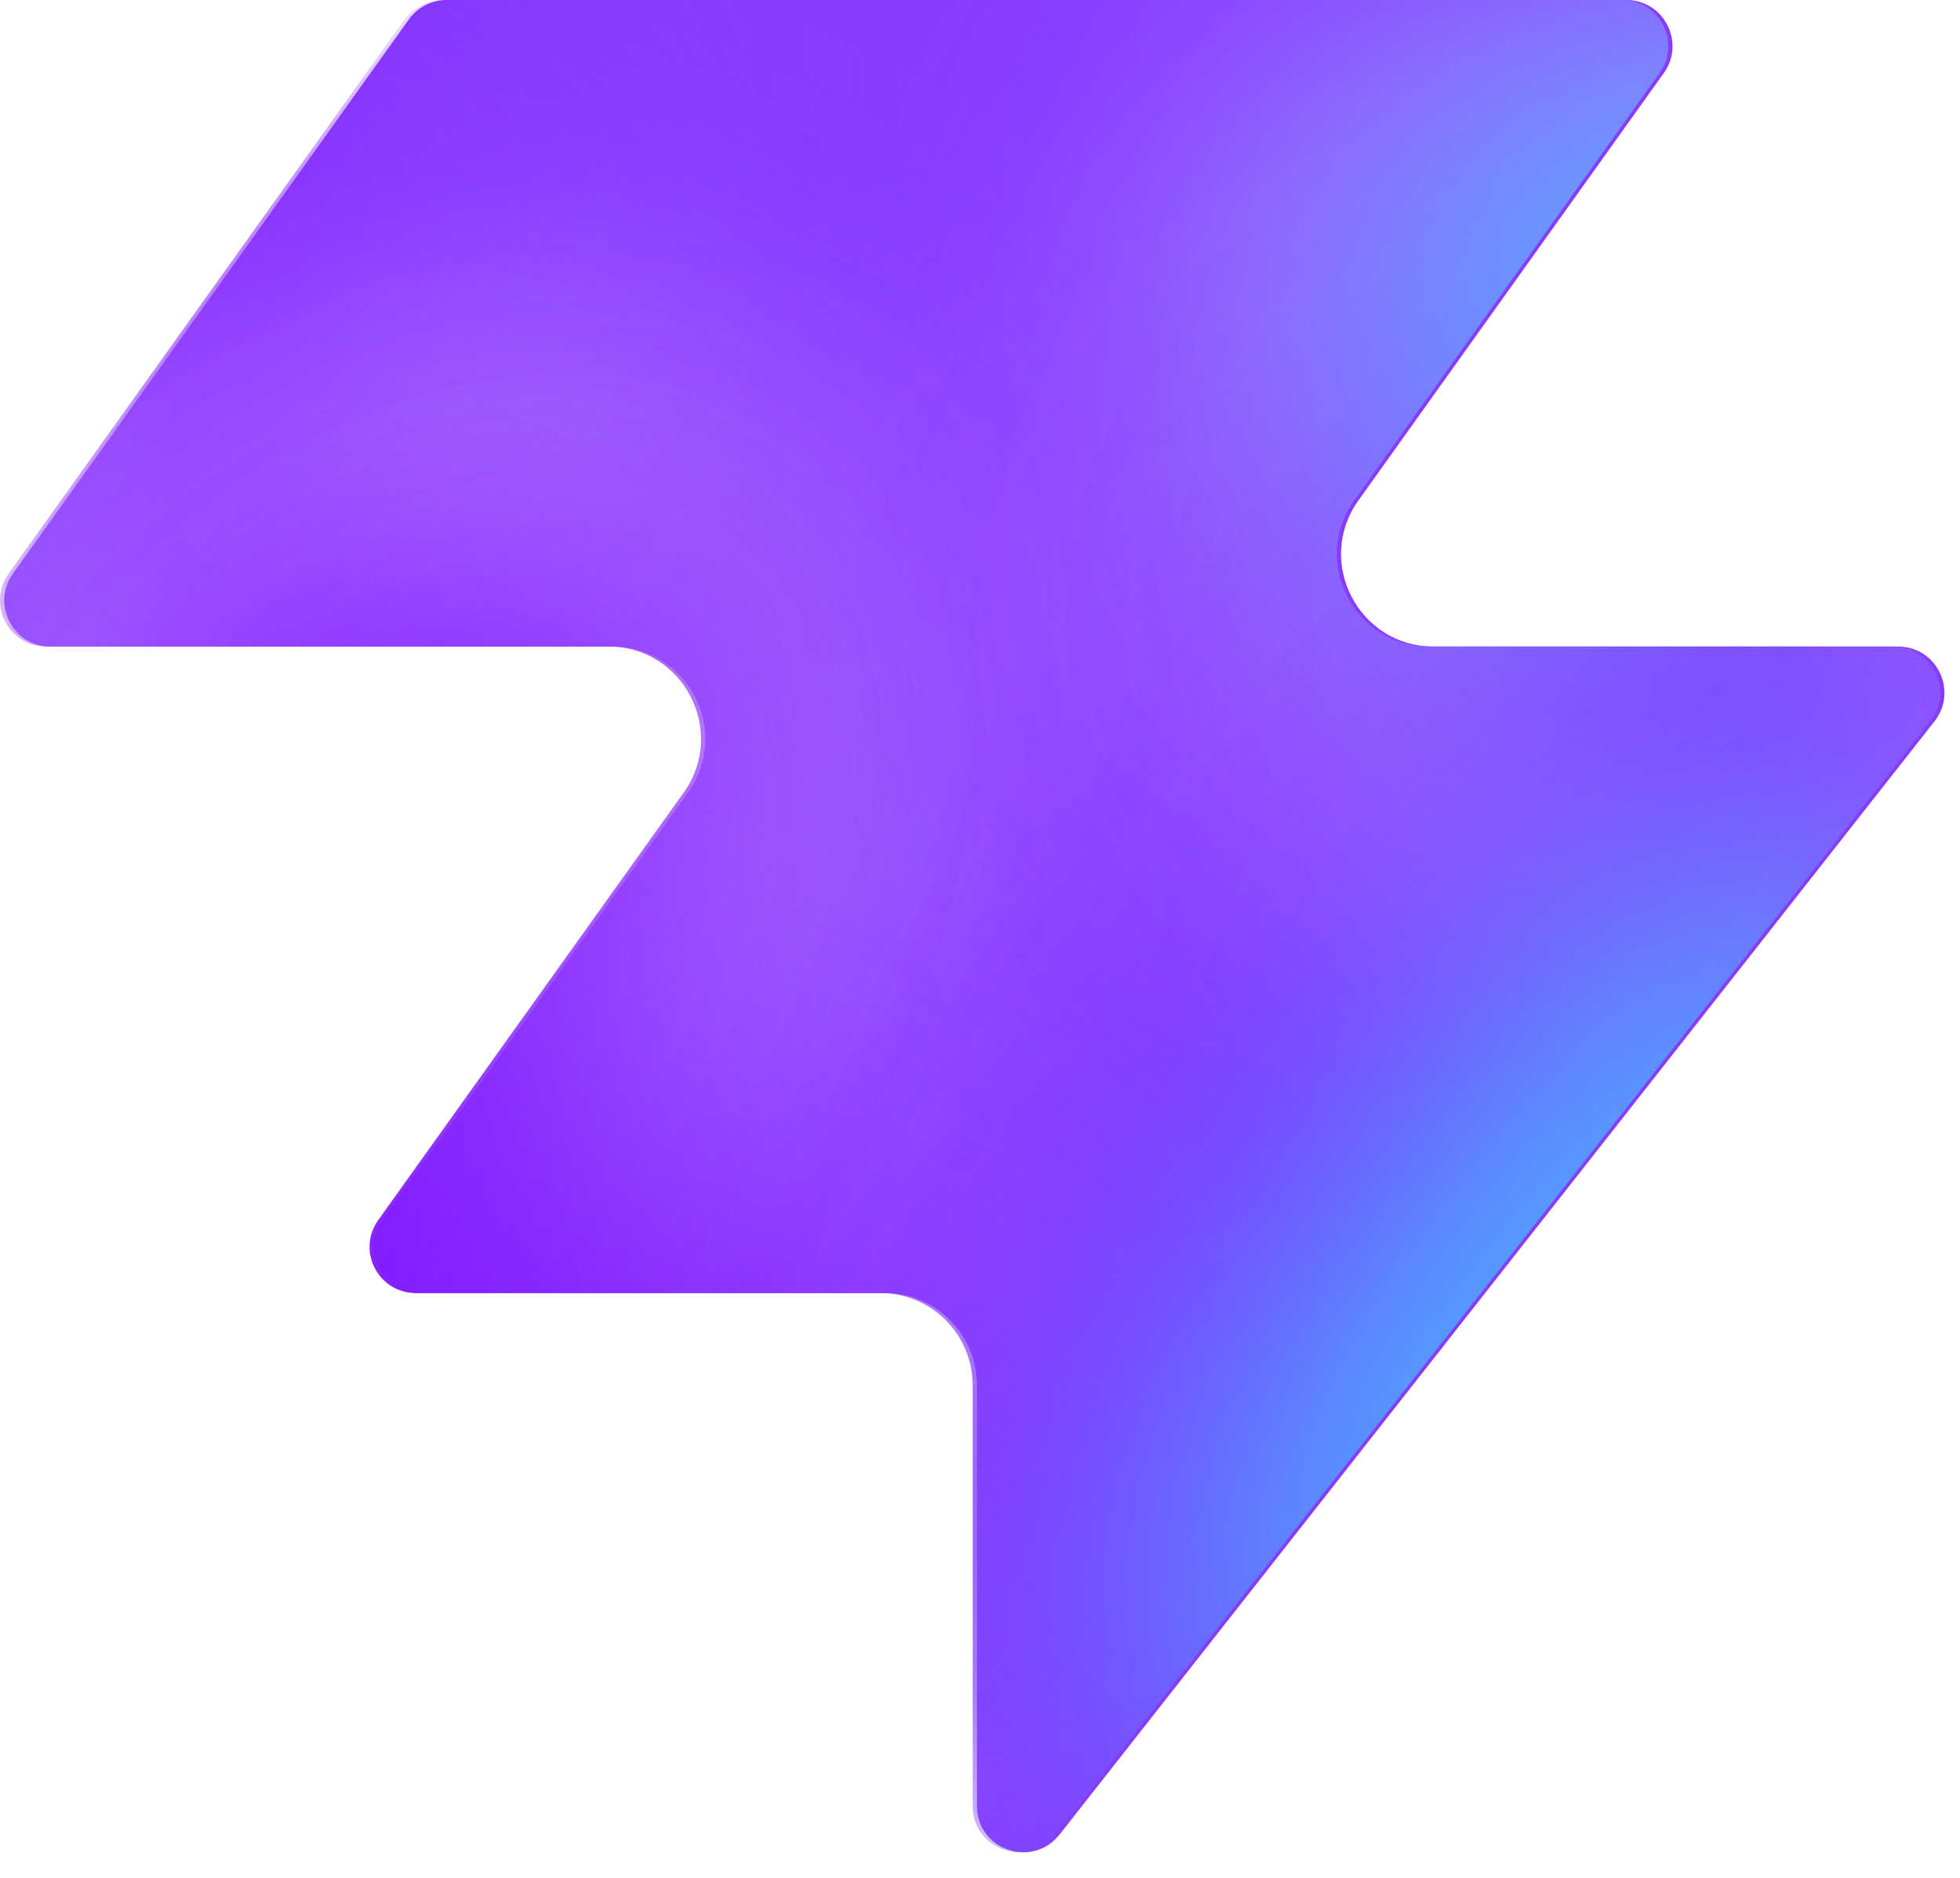
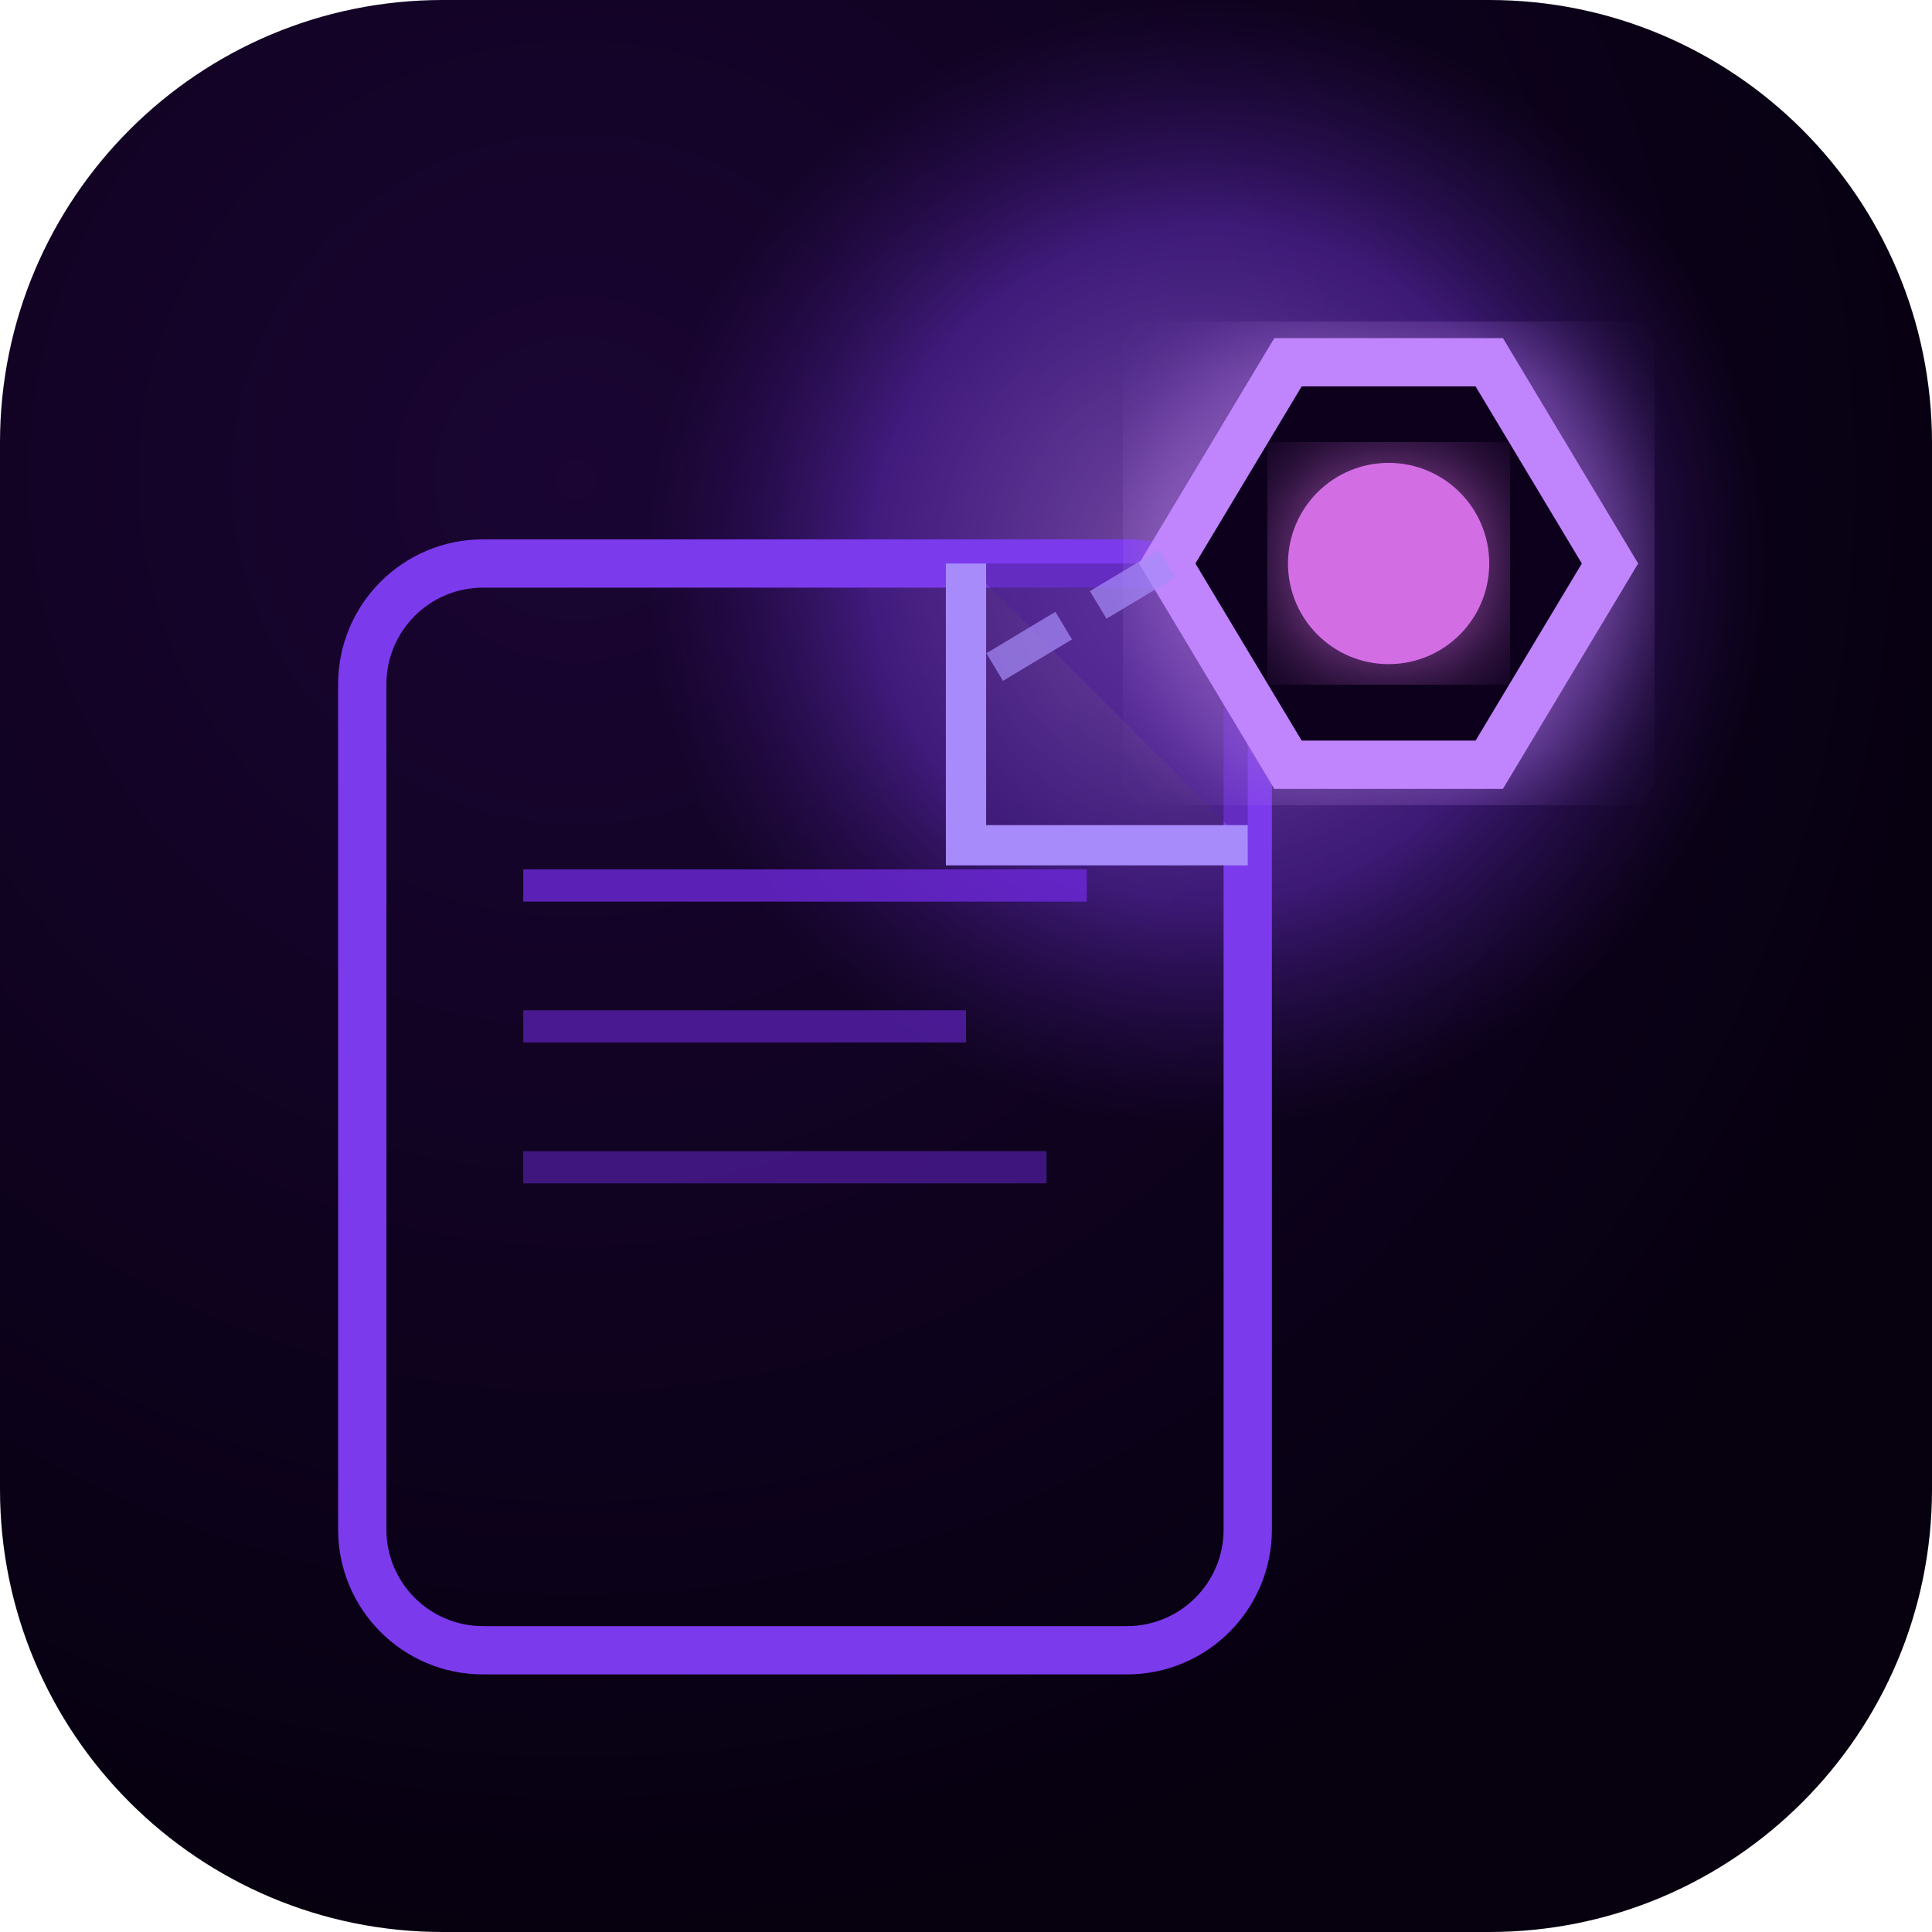
- <svg xmlns="http://www.w3.org/2000/svg" width="48" height="46" fill="none" viewBox="0 0 48 46">
-   <path fill="#863bff" d="M25.946 44.938c-.664.845-2.021.375-2.021-.698V33.937a2.26 2.26 0 0 0-2.262-2.262H10.287c-.92 0-1.456-1.04-.92-1.788l7.48-10.471c1.07-1.497 0-3.578-1.842-3.578H1.237c-.92 0-1.456-1.04-.92-1.788L10.013.474c.214-.297.556-.474.92-.474h28.894c.92 0 1.456 1.04.92 1.788l-7.48 10.471c-1.07 1.498 0 3.579 1.842 3.579h11.377c.943 0 1.473 1.088.89 1.83L25.947 44.94z" style="fill:#863bff;fill:color(display-p3 .525 .23 1);fill-opacity:1" />
-   <mask id="a" width="48" height="46" x="0" y="0" maskUnits="userSpaceOnUse" style="mask-type:alpha">
-     <path fill="#000" d="M25.842 44.938c-.664.844-2.021.375-2.021-.698V33.937a2.26 2.26 0 0 0-2.262-2.262H10.183c-.92 0-1.456-1.04-.92-1.788l7.48-10.471c1.07-1.498 0-3.579-1.842-3.579H1.133c-.92 0-1.456-1.04-.92-1.787L9.91.473c.214-.297.556-.474.92-.474h28.894c.92 0 1.456 1.04.92 1.788l-7.48 10.471c-1.07 1.498 0 3.578 1.842 3.578h11.377c.943 0 1.473 1.088.89 1.832L25.843 44.94z" style="fill:#000;fill-opacity:1" />
-   </mask>
-   <g mask="url(#a)">
-     <g filter="url(#b)">
-       <ellipse cx="5.508" cy="14.704" fill="#ede6ff" rx="5.508" ry="14.704" style="fill:#ede6ff;fill:color(display-p3 .927 .903 1);fill-opacity:1" transform="matrix(.00324 1 1 -.00324 -4.47 31.516)" />
-     </g>
-     <g filter="url(#c)">
-       <ellipse cx="10.399" cy="29.851" fill="#ede6ff" rx="10.399" ry="29.851" style="fill:#ede6ff;fill:color(display-p3 .927 .903 1);fill-opacity:1" transform="matrix(.00324 1 1 -.00324 -39.328 7.883)" />
-     </g>
-     <g filter="url(#d)">
-       <ellipse cx="5.508" cy="30.487" fill="#7e14ff" rx="5.508" ry="30.487" style="fill:#7e14ff;fill:color(display-p3 .492 .077 1);fill-opacity:1" transform="rotate(89.814 -25.913 -14.639)scale(1 -1)" />
-     </g>
-     <g filter="url(#e)">
-       <ellipse cx="5.508" cy="30.599" fill="#7e14ff" rx="5.508" ry="30.599" style="fill:#7e14ff;fill:color(display-p3 .492 .077 1);fill-opacity:1" transform="rotate(89.814 -32.644 -3.334)scale(1 -1)" />
-     </g>
-     <g filter="url(#f)">
-       <ellipse cx="5.508" cy="30.599" fill="#7e14ff" rx="5.508" ry="30.599" style="fill:#7e14ff;fill:color(display-p3 .492 .077 1);fill-opacity:1" transform="matrix(.00324 1 1 -.00324 -34.34 30.47)" />
-     </g>
-     <g filter="url(#g)">
-       <ellipse cx="14.072" cy="22.078" fill="#ede6ff" rx="14.072" ry="22.078" style="fill:#ede6ff;fill:color(display-p3 .927 .903 1);fill-opacity:1" transform="rotate(93.35 24.506 48.493)scale(-1 1)" />
-     </g>
-     <g filter="url(#h)">
-       <ellipse cx="3.47" cy="21.501" fill="#7e14ff" rx="3.47" ry="21.501" style="fill:#7e14ff;fill:color(display-p3 .492 .077 1);fill-opacity:1" transform="rotate(89.009 28.708 47.59)scale(-1 1)" />
-     </g>
-     <g filter="url(#i)">
-       <ellipse cx="3.47" cy="21.501" fill="#7e14ff" rx="3.47" ry="21.501" style="fill:#7e14ff;fill:color(display-p3 .492 .077 1);fill-opacity:1" transform="rotate(89.009 28.708 47.59)scale(-1 1)" />
-     </g>
-     <g filter="url(#j)">
-       <ellipse cx=".387" cy="8.972" fill="#7e14ff" rx="4.407" ry="29.108" style="fill:#7e14ff;fill:color(display-p3 .492 .077 1);fill-opacity:1" transform="rotate(39.51 .387 8.972)" />
-     </g>
-     <g filter="url(#k)">
-       <ellipse cx="47.523" cy="-6.092" fill="#7e14ff" rx="4.407" ry="29.108" style="fill:#7e14ff;fill:color(display-p3 .492 .077 1);fill-opacity:1" transform="rotate(37.892 47.523 -6.092)" />
-     </g>
-     <g filter="url(#l)">
-       <ellipse cx="41.412" cy="6.333" fill="#47bfff" rx="5.971" ry="9.665" style="fill:#47bfff;fill:color(display-p3 .28 .748 1);fill-opacity:1" transform="rotate(37.892 41.412 6.333)" />
-     </g>
-     <g filter="url(#m)">
-       <ellipse cx="-1.879" cy="38.332" fill="#7e14ff" rx="4.407" ry="29.108" style="fill:#7e14ff;fill:color(display-p3 .492 .077 1);fill-opacity:1" transform="rotate(37.892 -1.88 38.332)" />
-     </g>
-     <g filter="url(#n)">
-       <ellipse cx="-1.879" cy="38.332" fill="#7e14ff" rx="4.407" ry="29.108" style="fill:#7e14ff;fill:color(display-p3 .492 .077 1);fill-opacity:1" transform="rotate(37.892 -1.88 38.332)" />
-     </g>
-     <g filter="url(#o)">
-       <ellipse cx="35.651" cy="29.907" fill="#7e14ff" rx="4.407" ry="29.108" style="fill:#7e14ff;fill:color(display-p3 .492 .077 1);fill-opacity:1" transform="rotate(37.892 35.651 29.907)" />
-     </g>
-     <g filter="url(#p)">
-       <ellipse cx="38.418" cy="32.4" fill="#47bfff" rx="5.971" ry="15.297" style="fill:#47bfff;fill:color(display-p3 .28 .748 1);fill-opacity:1" transform="rotate(37.892 38.418 32.4)" />
-     </g>
-   </g>
+ <svg xmlns="http://www.w3.org/2000/svg" viewBox="0 0 48 48">
  <defs>
-     <filter id="b" width="60.045" height="41.654" x="-19.77" y="16.149" color-interpolation-filters="sRGB" filterUnits="userSpaceOnUse">
-       <feFlood flood-opacity="0" result="BackgroundImageFix" />
-       <feBlend in="SourceGraphic" in2="BackgroundImageFix" result="shape" />
-       <feGaussianBlur result="effect1_foregroundBlur_2002_17158" stdDeviation="7.659" />
-     </filter>
-     <filter id="c" width="90.34" height="51.437" x="-54.613" y="-7.533" color-interpolation-filters="sRGB" filterUnits="userSpaceOnUse">
-       <feFlood flood-opacity="0" result="BackgroundImageFix" />
-       <feBlend in="SourceGraphic" in2="BackgroundImageFix" result="shape" />
-       <feGaussianBlur result="effect1_foregroundBlur_2002_17158" stdDeviation="7.659" />
-     </filter>
-     <filter id="d" width="79.355" height="29.4" x="-49.64" y="2.03" color-interpolation-filters="sRGB" filterUnits="userSpaceOnUse">
-       <feFlood flood-opacity="0" result="BackgroundImageFix" />
-       <feBlend in="SourceGraphic" in2="BackgroundImageFix" result="shape" />
-       <feGaussianBlur result="effect1_foregroundBlur_2002_17158" stdDeviation="4.596" />
-     </filter>
-     <filter id="e" width="79.579" height="29.4" x="-45.045" y="20.029" color-interpolation-filters="sRGB" filterUnits="userSpaceOnUse">
-       <feFlood flood-opacity="0" result="BackgroundImageFix" />
-       <feBlend in="SourceGraphic" in2="BackgroundImageFix" result="shape" />
-       <feGaussianBlur result="effect1_foregroundBlur_2002_17158" stdDeviation="4.596" />
-     </filter>
-     <filter id="f" width="79.579" height="29.4" x="-43.513" y="21.178" color-interpolation-filters="sRGB" filterUnits="userSpaceOnUse">
-       <feFlood flood-opacity="0" result="BackgroundImageFix" />
-       <feBlend in="SourceGraphic" in2="BackgroundImageFix" result="shape" />
-       <feGaussianBlur result="effect1_foregroundBlur_2002_17158" stdDeviation="4.596" />
-     </filter>
-     <filter id="g" width="74.749" height="58.852" x="15.756" y="-17.901" color-interpolation-filters="sRGB" filterUnits="userSpaceOnUse">
-       <feFlood flood-opacity="0" result="BackgroundImageFix" />
-       <feBlend in="SourceGraphic" in2="BackgroundImageFix" result="shape" />
-       <feGaussianBlur result="effect1_foregroundBlur_2002_17158" stdDeviation="7.659" />
-     </filter>
-     <filter id="h" width="61.377" height="25.362" x="23.548" y="2.284" color-interpolation-filters="sRGB" filterUnits="userSpaceOnUse">
-       <feFlood flood-opacity="0" result="BackgroundImageFix" />
-       <feBlend in="SourceGraphic" in2="BackgroundImageFix" result="shape" />
-       <feGaussianBlur result="effect1_foregroundBlur_2002_17158" stdDeviation="4.596" />
-     </filter>
-     <filter id="i" width="61.377" height="25.362" x="23.548" y="2.284" color-interpolation-filters="sRGB" filterUnits="userSpaceOnUse">
-       <feFlood flood-opacity="0" result="BackgroundImageFix" />
-       <feBlend in="SourceGraphic" in2="BackgroundImageFix" result="shape" />
-       <feGaussianBlur result="effect1_foregroundBlur_2002_17158" stdDeviation="4.596" />
-     </filter>
-     <filter id="j" width="56.045" height="63.649" x="-27.636" y="-22.853" color-interpolation-filters="sRGB" filterUnits="userSpaceOnUse">
-       <feFlood flood-opacity="0" result="BackgroundImageFix" />
-       <feBlend in="SourceGraphic" in2="BackgroundImageFix" result="shape" />
-       <feGaussianBlur result="effect1_foregroundBlur_2002_17158" stdDeviation="4.596" />
-     </filter>
-     <filter id="k" width="54.814" height="64.646" x="20.116" y="-38.415" color-interpolation-filters="sRGB" filterUnits="userSpaceOnUse">
-       <feFlood flood-opacity="0" result="BackgroundImageFix" />
-       <feBlend in="SourceGraphic" in2="BackgroundImageFix" result="shape" />
-       <feGaussianBlur result="effect1_foregroundBlur_2002_17158" stdDeviation="4.596" />
-     </filter>
-     <filter id="l" width="33.541" height="35.313" x="24.641" y="-11.323" color-interpolation-filters="sRGB" filterUnits="userSpaceOnUse">
-       <feFlood flood-opacity="0" result="BackgroundImageFix" />
-       <feBlend in="SourceGraphic" in2="BackgroundImageFix" result="shape" />
-       <feGaussianBlur result="effect1_foregroundBlur_2002_17158" stdDeviation="4.596" />
-     </filter>
-     <filter id="m" width="54.814" height="64.646" x="-29.286" y="6.009" color-interpolation-filters="sRGB" filterUnits="userSpaceOnUse">
-       <feFlood flood-opacity="0" result="BackgroundImageFix" />
-       <feBlend in="SourceGraphic" in2="BackgroundImageFix" result="shape" />
-       <feGaussianBlur result="effect1_foregroundBlur_2002_17158" stdDeviation="4.596" />
-     </filter>
-     <filter id="n" width="54.814" height="64.646" x="-29.286" y="6.009" color-interpolation-filters="sRGB" filterUnits="userSpaceOnUse">
-       <feFlood flood-opacity="0" result="BackgroundImageFix" />
-       <feBlend in="SourceGraphic" in2="BackgroundImageFix" result="shape" />
-       <feGaussianBlur result="effect1_foregroundBlur_2002_17158" stdDeviation="4.596" />
-     </filter>
-     <filter id="o" width="54.814" height="64.646" x="8.244" y="-2.416" color-interpolation-filters="sRGB" filterUnits="userSpaceOnUse">
-       <feFlood flood-opacity="0" result="BackgroundImageFix" />
-       <feBlend in="SourceGraphic" in2="BackgroundImageFix" result="shape" />
-       <feGaussianBlur result="effect1_foregroundBlur_2002_17158" stdDeviation="4.596" />
-     </filter>
-     <filter id="p" width="39.409" height="43.623" x="18.713" y="10.588" color-interpolation-filters="sRGB" filterUnits="userSpaceOnUse">
-       <feFlood flood-opacity="0" result="BackgroundImageFix" />
-       <feBlend in="SourceGraphic" in2="BackgroundImageFix" result="shape" />
-       <feGaussianBlur result="effect1_foregroundBlur_2002_17158" stdDeviation="4.596" />
+     <radialGradient id="bg" cx="30%" cy="25%" r="75%">
+       <stop offset="0%" stop-color="#1A0533" />
+       <stop offset="100%" stop-color="#06000F" />
+     </radialGradient>
+     <radialGradient id="orb" cx="50%" cy="50%" r="50%">
+       <stop offset="0%" stop-color="#C084FC" stop-opacity="1" />
+       <stop offset="60%" stop-color="#7C3AED" stop-opacity="0.7" />
+       <stop offset="100%" stop-color="#4C1D95" stop-opacity="0" />
+     </radialGradient>
+     <filter id="glow">
+       <feGaussianBlur stdDeviation="1.5" result="blur" />
+       <feMerge>
+         <feMergeNode in="blur" />
+         <feMergeNode in="SourceGraphic" />
+       </feMerge>
    </filter>
  </defs>
+   <rect width="48" height="48" rx="11" fill="url(#bg)" />
+   <ellipse cx="30" cy="14" rx="14" ry="14" fill="url(#orb)" opacity="0.6" />
+   <rect x="9" y="14" width="22" height="27" rx="3" fill="none" stroke="#7C3AED" stroke-width="1.2" />
+   <path d="M24 14 L31 14 L31 21 Z" fill="#4C1D95" opacity="0.5" />
+   <path d="M24 14 L24 21 L31 21" fill="none" stroke="#A78BFA" stroke-width="1" />
+   <line x1="13" y1="22" x2="27" y2="22" stroke="#6D28D9" stroke-width="0.8" opacity="0.8" />
+   <line x1="13" y1="25.5" x2="24" y2="25.5" stroke="#6D28D9" stroke-width="0.8" opacity="0.6" />
+   <line x1="13" y1="29" x2="26" y2="29" stroke="#6D28D9" stroke-width="0.8" opacity="0.5" />
+   <polygon points="37,9 40,14 37,19 32,19 29,14 32,9" fill="#0D001F" stroke="#C084FC" stroke-width="1.2" filter="url(#glow)" />
+   <circle cx="34.5" cy="14" r="2.5" fill="#E879F9" opacity="0.9" filter="url(#glow)" />
+   <line x1="29" y1="14" x2="24" y2="17" stroke="#A78BFA" stroke-width="0.8" stroke-dasharray="2,1" opacity="0.7" />
</svg>
